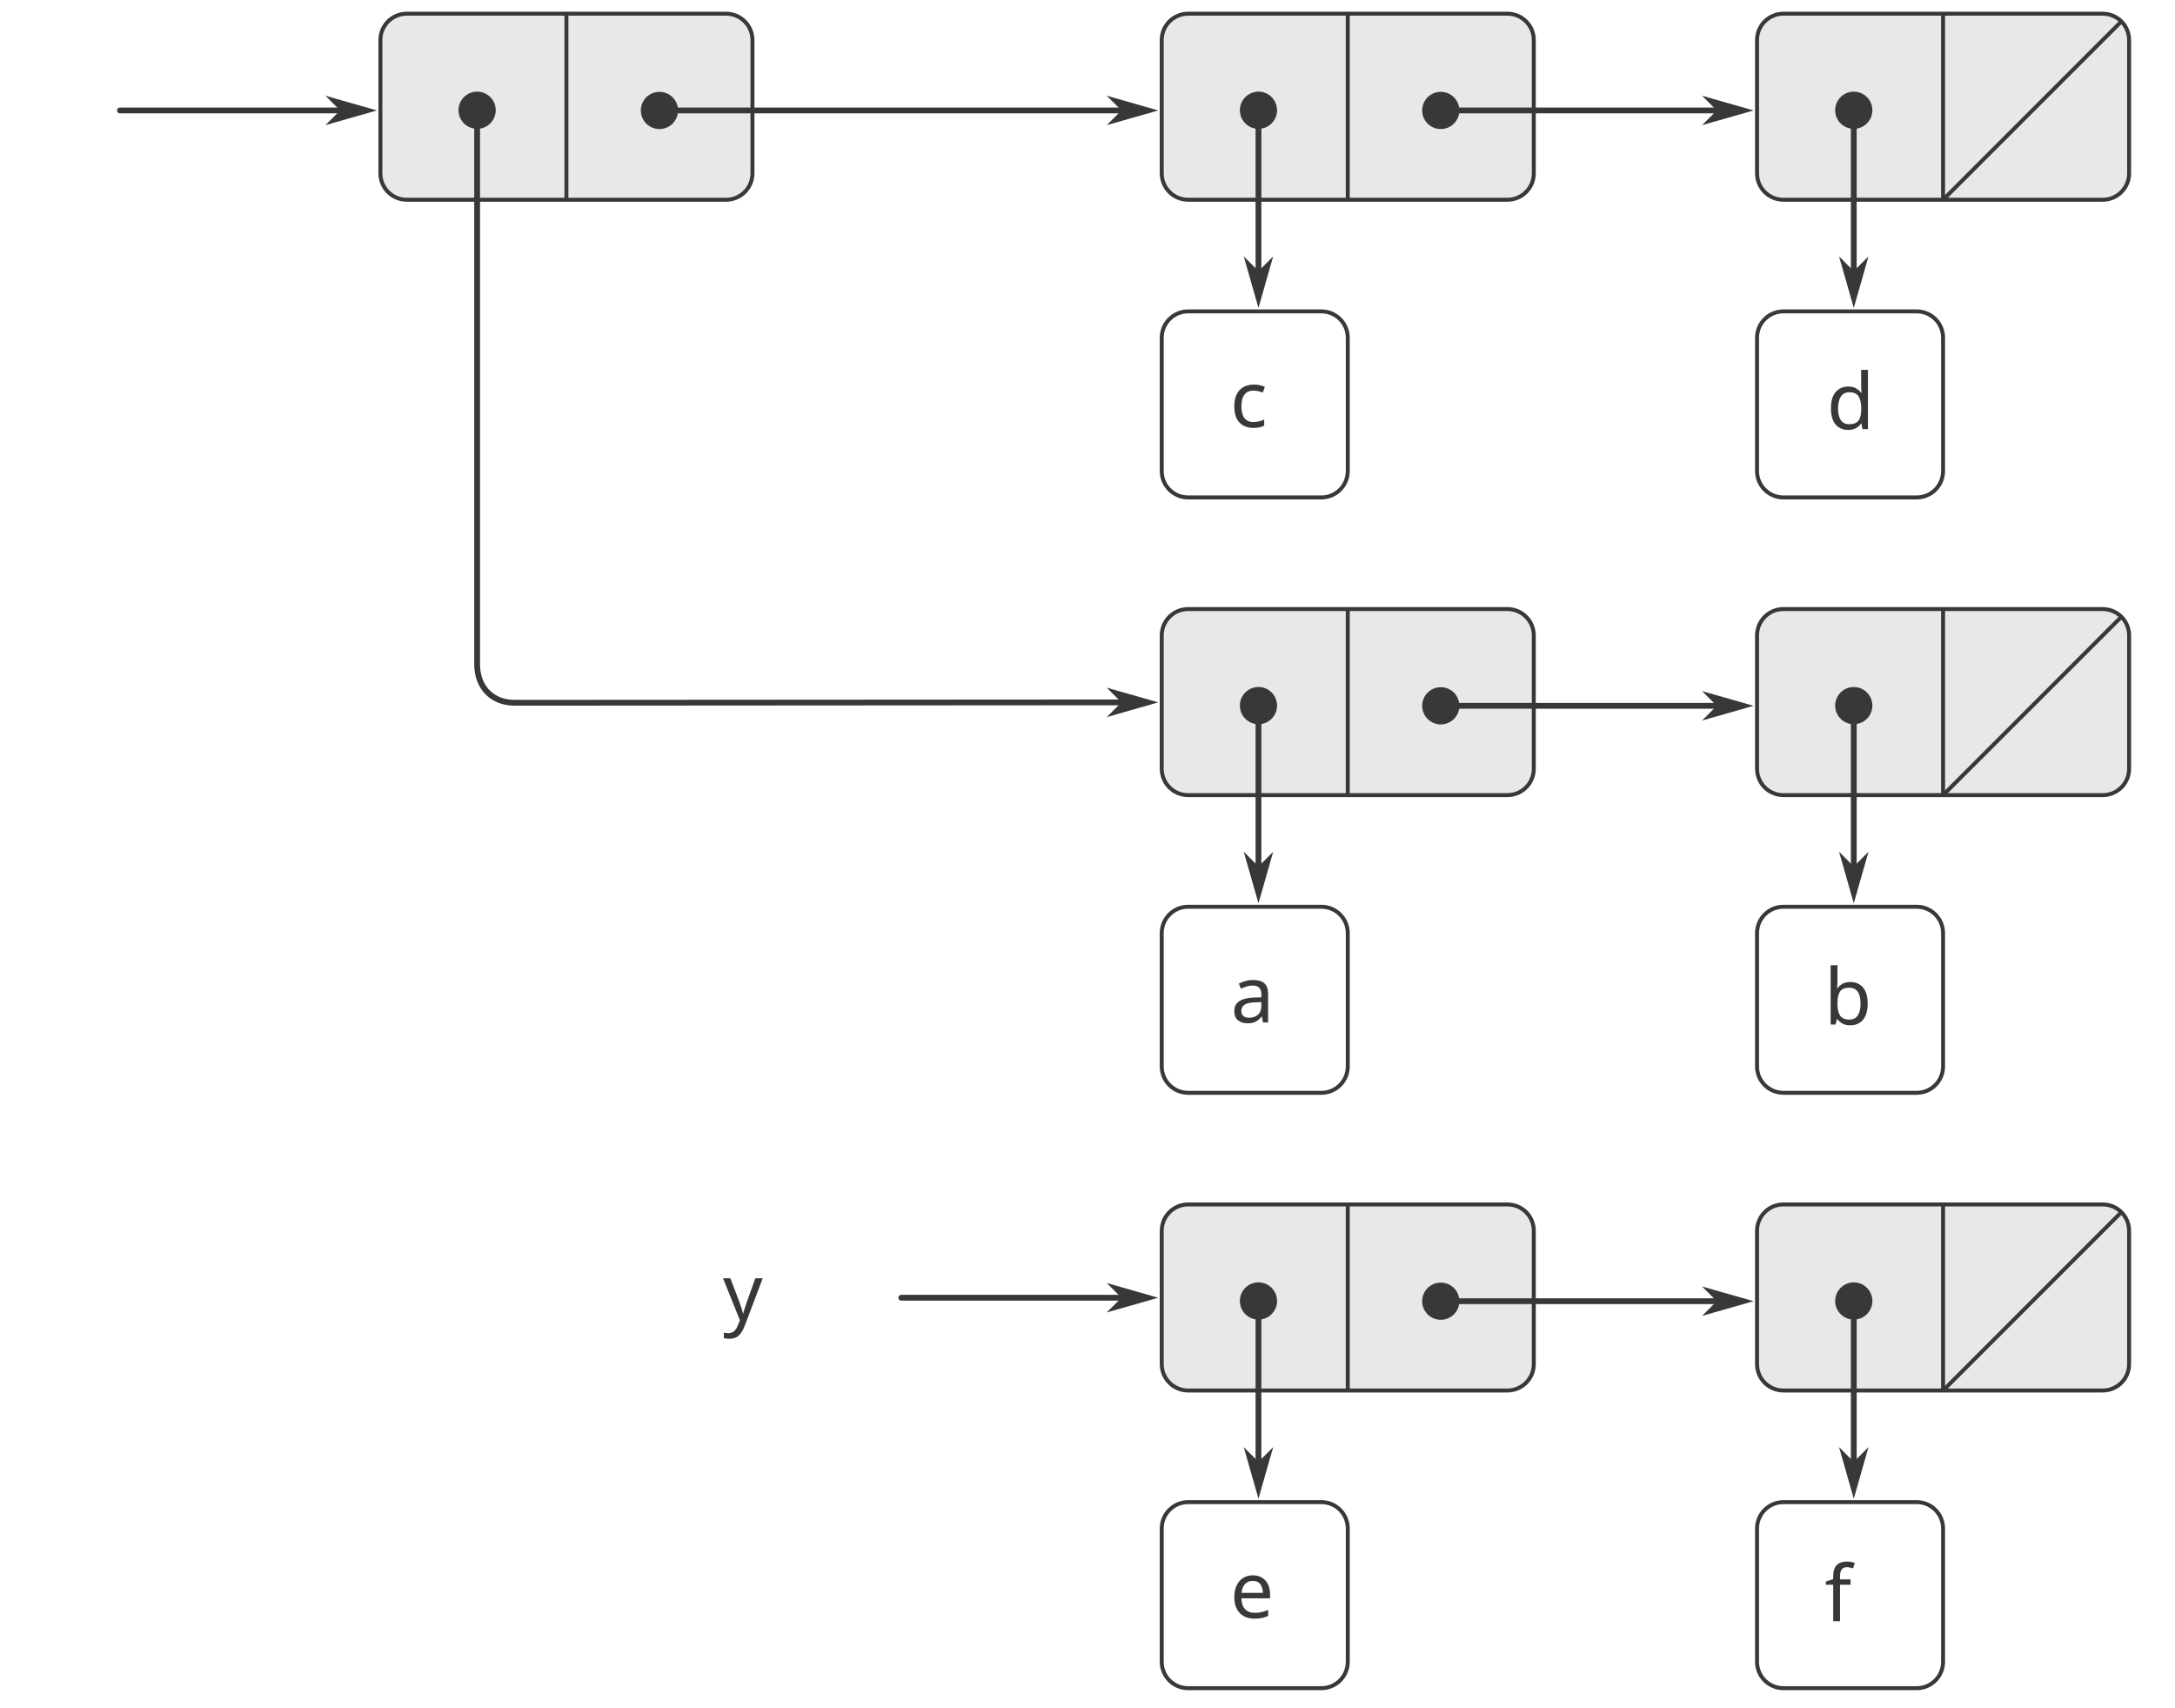
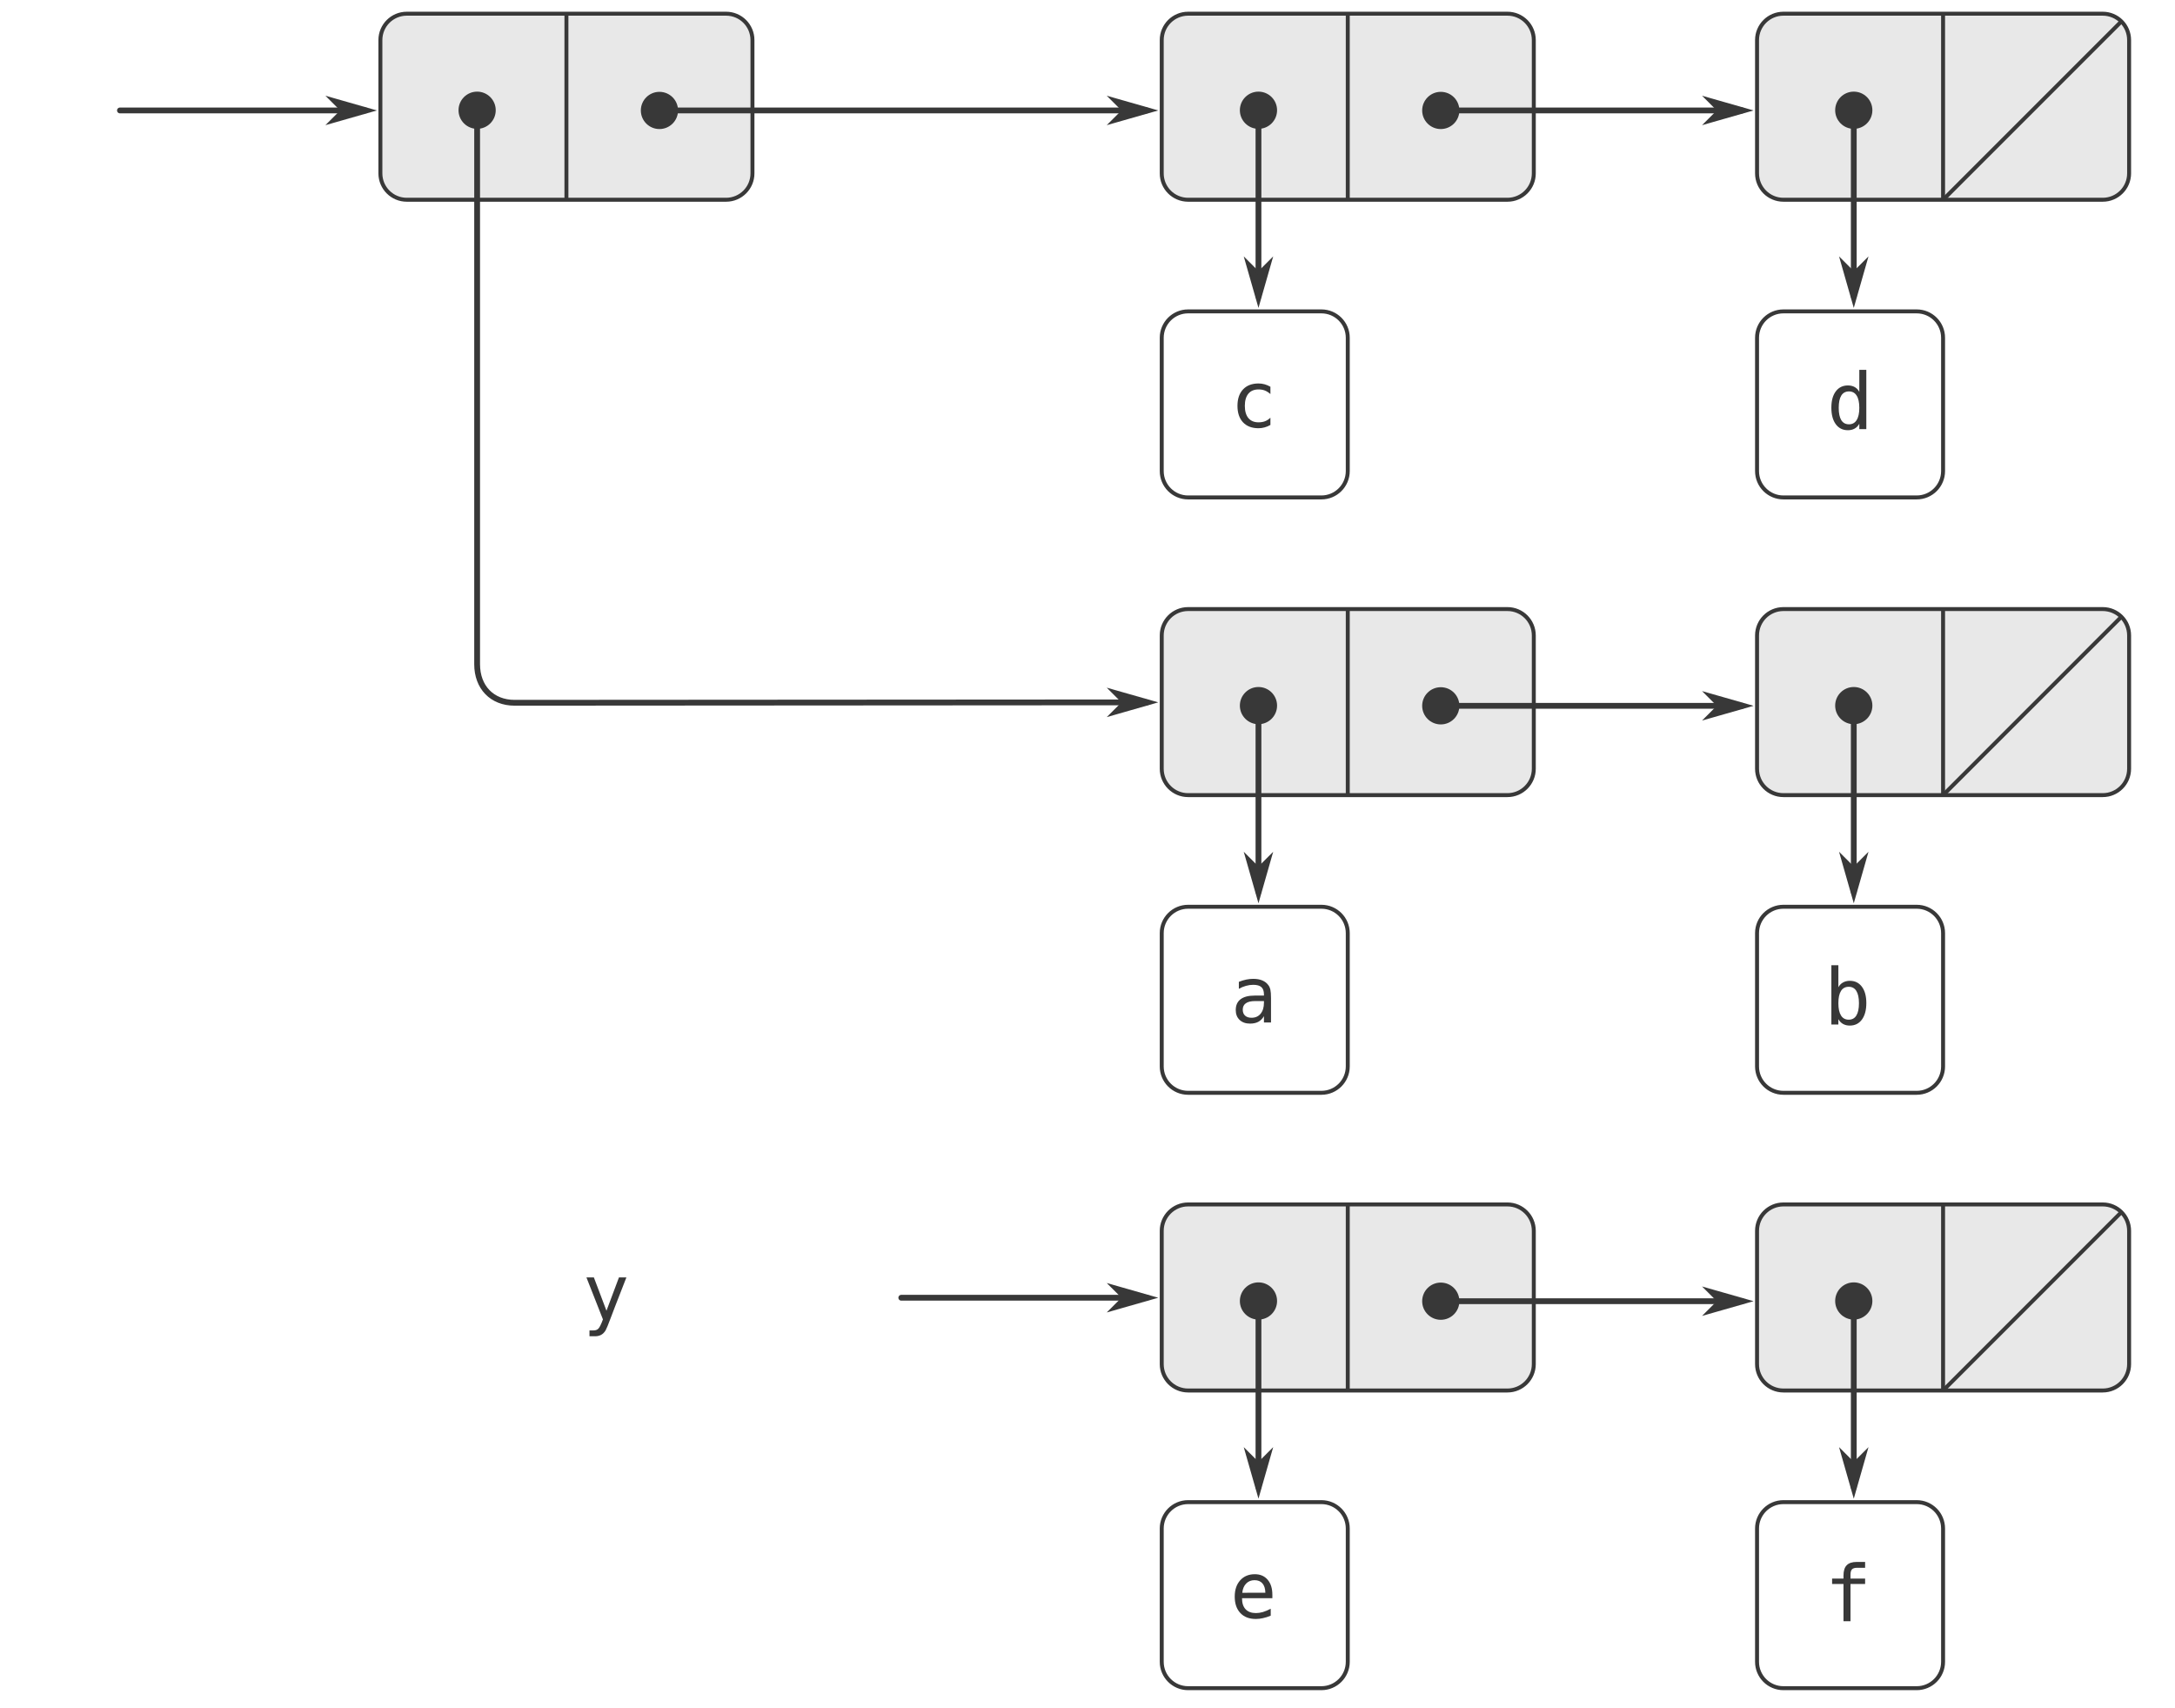
<svg xmlns="http://www.w3.org/2000/svg" preserveAspectRatio="xMinYMin meet" viewBox="0 0 558 438" id="svg3493" style="display:inline" version="1.1">
  <defs id="defs3495">
    <marker refX="0" refY="0" orient="auto" id="Arrow1Mstart" style="overflow:visible">
      <path d="M 0,0 5,-5 -12.5,0 5,5 0,0 z" transform="matrix(0.4,0,0,0.4,4,0)" id="path4565" style="fill:#383838;fill-rule:evenodd;stroke:#383838;stroke-width:1pt;marker-start:none" />
    </marker>
    <marker refX="0" refY="0" orient="auto" id="marker4296" style="overflow:visible">
      <path d="M 0,0 5,-5 -12.5,0 5,5 0,0 z" transform="matrix(0.4,0,0,0.4,4,0)" id="path4298" style="fill:#383838;fill-rule:evenodd;stroke:#383838;stroke-width:1pt;marker-start:none" />
    </marker>
    <marker refX="0" refY="0" orient="auto" id="marker4300" style="overflow:visible">
      <path d="M 0,0 5,-5 -12.5,0 5,5 0,0 z" transform="matrix(0.4,0,0,0.4,4,0)" id="path4302" style="fill:#383838;fill-rule:evenodd;stroke:#383838;stroke-width:1pt;marker-start:none" />
    </marker>
    <marker refX="0" refY="0" orient="auto" id="marker4304" style="overflow:visible">
      <path d="M 0,0 5,-5 -12.5,0 5,5 0,0 z" transform="matrix(0.4,0,0,0.4,4,0)" id="path4306" style="fill:#383838;fill-rule:evenodd;stroke:#383838;stroke-width:1pt;marker-start:none" />
    </marker>
    <marker refX="0" refY="0" orient="auto" id="marker4308" style="overflow:visible">
      <path d="M 0,0 5,-5 -12.5,0 5,5 0,0 z" transform="matrix(0.4,0,0,0.4,4,0)" id="path4310" style="fill:#383838;fill-rule:evenodd;stroke:#383838;stroke-width:1pt;marker-start:none" />
    </marker>
    <marker refX="0" refY="0" orient="auto" id="Arrow1Mstart-5" style="overflow:visible">
      <path d="M 0,0 5,-5 -12.5,0 5,5 0,0 z" transform="matrix(0.4,0,0,0.4,4,0)" id="path4565-7" style="fill:#383838;fill-rule:evenodd;stroke:#383838;stroke-width:1pt;marker-start:none" />
    </marker>
    <marker refX="0" refY="0" orient="auto" id="marker4296-0" style="overflow:visible">
      <path d="M 0,0 5,-5 -12.5,0 5,5 0,0 z" transform="matrix(0.4,0,0,0.4,4,0)" id="path4298-7" style="fill:#383838;fill-rule:evenodd;stroke:#383838;stroke-width:1pt;marker-start:none" />
    </marker>
    <marker refX="0" refY="0" orient="auto" id="marker4300-8" style="overflow:visible">
      <path d="M 0,0 5,-5 -12.5,0 5,5 0,0 z" transform="matrix(0.4,0,0,0.4,4,0)" id="path4302-9" style="fill:#383838;fill-rule:evenodd;stroke:#383838;stroke-width:1pt;marker-start:none" />
    </marker>
    <marker refX="0" refY="0" orient="auto" id="marker4304-9" style="overflow:visible">
      <path d="M 0,0 5,-5 -12.5,0 5,5 0,0 z" transform="matrix(0.4,0,0,0.4,4,0)" id="path4306-3" style="fill:#383838;fill-rule:evenodd;stroke:#383838;stroke-width:1pt;marker-start:none" />
    </marker>
    <marker refX="0" refY="0" orient="auto" id="marker4308-9" style="overflow:visible">
      <path d="M 0,0 5,-5 -12.5,0 5,5 0,0 z" transform="matrix(0.4,0,0,0.4,4,0)" id="path4310-4" style="fill:#383838;fill-rule:evenodd;stroke:#383838;stroke-width:1pt;marker-start:none" />
    </marker>
    <marker refX="0" refY="0" orient="auto" id="Arrow1Mstart-6" style="overflow:visible">
      <path d="M 0,0 5,-5 -12.5,0 5,5 0,0 z" transform="matrix(0.4,0,0,0.4,4,0)" id="path4565-5" style="fill:#383838;fill-rule:evenodd;stroke:#383838;stroke-width:1pt;marker-start:none" />
    </marker>
    <marker refX="0" refY="0" orient="auto" id="Arrow1Mstart-8" style="overflow:visible">
      <path d="M 0,0 5,-5 -12.5,0 5,5 0,0 z" transform="matrix(0.4,0,0,0.4,4,0)" id="path4565-1" style="fill:#383838;fill-rule:evenodd;stroke:#383838;stroke-width:1pt;marker-start:none" />
    </marker>
    <marker refX="0" refY="0" orient="auto" id="marker4752" style="overflow:visible">
      <path d="M 0,0 5,-5 -12.5,0 5,5 0,0 z" transform="matrix(0.4,0,0,0.4,4,0)" id="path4754" style="fill:#383838;fill-rule:evenodd;stroke:#383838;stroke-width:1pt;marker-start:none" />
    </marker>
    <marker refX="0" refY="0" orient="auto" id="marker4756" style="overflow:visible">
      <path d="M 0,0 5,-5 -12.5,0 5,5 0,0 z" transform="matrix(0.4,0,0,0.4,4,0)" id="path4758" style="fill:#383838;fill-rule:evenodd;stroke:#383838;stroke-width:1pt;marker-start:none" />
    </marker>
    <marker refX="0" refY="0" orient="auto" id="Arrow1Mstart-4" style="overflow:visible">
      <path d="M 0,0 5,-5 -12.5,0 5,5 0,0 z" transform="matrix(0.4,0,0,0.4,4,0)" id="path4565-4" style="fill:#383838;fill-rule:evenodd;stroke:#383838;stroke-width:1pt;marker-start:none" />
    </marker>
    <marker refX="0" refY="0" orient="auto" id="marker4813" style="overflow:visible">
      <path d="M 0,0 5,-5 -12.5,0 5,5 0,0 z" transform="matrix(0.4,0,0,0.4,4,0)" id="path4815" style="fill:#383838;fill-rule:evenodd;stroke:#383838;stroke-width:1pt;marker-start:none" />
    </marker>
    <marker refX="0" refY="0" orient="auto" id="marker4817" style="overflow:visible">
      <path d="M 0,0 5,-5 -12.5,0 5,5 0,0 z" transform="matrix(0.4,0,0,0.4,4,0)" id="path4819" style="fill:#383838;fill-rule:evenodd;stroke:#383838;stroke-width:1pt;marker-start:none" />
    </marker>
    <marker refX="0" refY="0" orient="auto" id="Arrow1Mstart-9" style="overflow:visible">
      <path d="M 0,0 5,-5 -12.5,0 5,5 0,0 z" transform="matrix(0.4,0,0,0.4,4,0)" id="path4565-8" style="fill:#383838;fill-rule:evenodd;stroke:#383838;stroke-width:1pt;marker-start:none" />
    </marker>
    <marker refX="0" refY="0" orient="auto" id="marker4813-5" style="overflow:visible">
      <path d="M 0,0 5,-5 -12.5,0 5,5 0,0 z" transform="matrix(0.4,0,0,0.4,4,0)" id="path4815-5" style="fill:#383838;fill-rule:evenodd;stroke:#383838;stroke-width:1pt;marker-start:none" />
    </marker>
    <marker refX="0" refY="0" orient="auto" id="marker4817-2" style="overflow:visible">
      <path d="M 0,0 5,-5 -12.5,0 5,5 0,0 z" transform="matrix(0.4,0,0,0.4,4,0)" id="path4819-1" style="fill:#383838;fill-rule:evenodd;stroke:#383838;stroke-width:1pt;marker-start:none" />
    </marker>
    <marker refX="0" refY="0" orient="auto" id="Arrow1Mstart-1" style="overflow:visible">
      <path d="M 0,0 5,-5 -12.5,0 5,5 0,0 z" transform="matrix(0.4,0,0,0.4,4,0)" id="path4565-6" style="fill:#383838;fill-rule:evenodd;stroke:#383838;stroke-width:1pt;marker-start:none" />
    </marker>
  </defs>
  <g transform="translate(-99.1193,-74.0625)" id="layer4" style="display:inline">
    <rect width="95.454" height="47.727" rx="6.764" ry="6.764" x="196.71" y="77.576" id="rect3794-7-1-0-2" style="fill:#e8e8e8;fill-opacity:1;stroke:#383838;stroke-width:1.015;stroke-linecap:round;stroke-linejoin:round;stroke-miterlimit:4;stroke-opacity:1;stroke-dasharray:none;stroke-dashoffset:0" />
    <rect width="95.454" height="47.727" rx="6.764" ry="6.764" x="397.164" y="77.576" id="rect3794-7-1-0" style="fill:#e8e8e8;fill-opacity:1;stroke:#383838;stroke-width:1.015;stroke-linecap:round;stroke-linejoin:round;stroke-miterlimit:4;stroke-opacity:1;stroke-dasharray:none;stroke-dashoffset:0" />
    <rect width="95.454" height="47.727" rx="6.764" ry="6.764" x="549.891" y="77.576" id="rect3794-7-1-0-6" style="fill:#e8e8e8;fill-opacity:1;stroke:#383838;stroke-width:1.015;stroke-linecap:round;stroke-linejoin:round;stroke-miterlimit:4;stroke-opacity:1;stroke-dasharray:none;stroke-dashoffset:0" />
    <rect width="95.454" height="47.727" rx="6.764" ry="6.764" x="397.164" y="230.303" id="rect3794-7-1-0-5" style="fill:#e8e8e8;fill-opacity:1;stroke:#383838;stroke-width:1.015;stroke-linecap:round;stroke-linejoin:round;stroke-miterlimit:4;stroke-opacity:1;stroke-dasharray:none;stroke-dashoffset:0" />
    <rect width="95.454" height="47.727" rx="6.764" ry="6.764" x="549.891" y="230.303" id="rect3794-7-1-0-6-6" style="fill:#e8e8e8;fill-opacity:1;stroke:#383838;stroke-width:1.015;stroke-linecap:round;stroke-linejoin:round;stroke-miterlimit:4;stroke-opacity:1;stroke-dasharray:none;stroke-dashoffset:0" />
    <rect width="95.454" height="47.727" rx="6.764" ry="6.764" x="397.164" y="383.03" id="rect3794-7-1-0-0" style="fill:#e8e8e8;fill-opacity:1;stroke:#383838;stroke-width:1.015;stroke-linecap:round;stroke-linejoin:round;stroke-miterlimit:4;stroke-opacity:1;stroke-dasharray:none;stroke-dashoffset:0" />
    <rect width="95.454" height="47.727" rx="6.764" ry="6.764" x="549.891" y="383.03" id="rect3794-7-1-0-6-67" style="fill:#e8e8e8;fill-opacity:1;stroke:#383838;stroke-width:1.015;stroke-linecap:round;stroke-linejoin:round;stroke-miterlimit:4;stroke-opacity:1;stroke-dasharray:none;stroke-dashoffset:0" />
  </g>
  <g transform="translate(-99.1193,-74.0625)" id="layer2" style="display:inline">
    <rect width="47.727" height="47.727" rx="6.764" ry="6.764" x="397.164" y="153.94" id="rect3794-77-9-4" style="fill:none;stroke:#383838;stroke-width:1.015;stroke-linecap:round;stroke-linejoin:round;stroke-miterlimit:4;stroke-opacity:1;stroke-dasharray:none;stroke-dashoffset:0;display:inline" />
    <rect width="47.727" height="47.727" rx="6.764" ry="6.764" x="549.891" y="153.94" id="rect3794-77-9-5" style="fill:none;stroke:#383838;stroke-width:1.015;stroke-linecap:round;stroke-linejoin:round;stroke-miterlimit:4;stroke-opacity:1;stroke-dasharray:none;stroke-dashoffset:0;display:inline" />
    <path d="m 546.072,102.394 -72.545,0" id="path4554-5-2-3" style="fill:none;stroke:#383838;stroke-width:1.488;stroke-linecap:round;stroke-linejoin:round;stroke-miterlimit:4;stroke-opacity:1;stroke-dasharray:none;marker-start:url(#Arrow1Mstart);display:inline" />
    <path d="m 120,84.862 a 2.5,2.5 0 1 1 -5,0 2.5,2.5 0 1 1 5,0 z" transform="matrix(1.909087,0,0,1.909087,244.4367,-59.6151)" id="path4491-44-0" style="fill:#383838;fill-opacity:1;stroke:#383838;stroke-width:0;stroke-linecap:round;stroke-linejoin:round;stroke-miterlimit:4;stroke-opacity:1;stroke-dasharray:none;stroke-dashoffset:0;display:inline" />
    <path d="m 120,84.862 a 2.5,2.5 0 1 1 -5,0 2.5,2.5 0 1 1 5,0 z" transform="matrix(1.909087,0,0,1.909087,197.6641,-59.66745)" id="path4491-4-7" style="fill:#383838;fill-opacity:1;stroke:#383838;stroke-width:0;stroke-linecap:round;stroke-linejoin:round;stroke-miterlimit:4;stroke-opacity:1;stroke-dasharray:none;stroke-dashoffset:0;display:inline" />
    <path d="m 421.982,150.121 0,-43.909" id="path4554-5-0" style="fill:none;stroke:#383838;stroke-width:1.488;stroke-linecap:round;stroke-linejoin:round;stroke-miterlimit:4;stroke-opacity:1;stroke-dasharray:none;marker-start:url(#Arrow1Mstart);display:inline" />
    <path d="m 597.618,77.576 0,47.727" id="path4405-1-3-84" style="fill:none;stroke:#383838;stroke-width:1.015;stroke-linecap:butt;stroke-linejoin:miter;stroke-miterlimit:4;stroke-opacity:1;stroke-dasharray:none" />
    <path d="m 120,84.862 a 2.5,2.5 0 1 1 -5,0 2.5,2.5 0 1 1 5,0 z" transform="matrix(1.909087,0,0,1.909087,350.391,-59.66745)" id="path4491-4-7-6" style="fill:#383838;fill-opacity:1;stroke:#383838;stroke-width:0;stroke-linecap:round;stroke-linejoin:round;stroke-miterlimit:4;stroke-opacity:1;stroke-dasharray:none;stroke-dashoffset:0;display:inline" />
    <path d="m 574.709,150.121 0,-43.909" id="path4554-5-0-7" style="fill:none;stroke:#383838;stroke-width:1.488;stroke-linecap:round;stroke-linejoin:round;stroke-miterlimit:4;stroke-opacity:1;stroke-dasharray:none;marker-start:url(#Arrow1Mstart);display:inline" />
    <path d="M 597.618,125.303 643.436,79.485" id="path4373" style="fill:none;stroke:#383838;stroke-width:1.015;stroke-linecap:butt;stroke-linejoin:round;stroke-miterlimit:4;stroke-opacity:1;stroke-dasharray:none" />
    <path d="m 393.345,102.394 -120.272,0" id="path4554-5-2-3-8" style="fill:none;stroke:#383838;stroke-width:1.488;stroke-linecap:round;stroke-linejoin:round;stroke-miterlimit:4;stroke-opacity:1;stroke-dasharray:none;marker-start:url(#Arrow1Mstart);display:inline" />
    <path d="m 120,84.862 a 2.5,2.5 0 1 1 -5,0 2.5,2.5 0 1 1 5,0 z" transform="matrix(1.909087,0,0,1.909087,43.9826,-59.6151)" id="path4491-44-0-62" style="fill:#383838;fill-opacity:1;stroke:#383838;stroke-width:0;stroke-linecap:round;stroke-linejoin:round;stroke-miterlimit:4;stroke-opacity:1;stroke-dasharray:none;stroke-dashoffset:0;display:inline" />
    <path d="m 120,84.862 a 2.5,2.5 0 1 1 -5,0 2.5,2.5 0 1 1 5,0 z" transform="matrix(1.909087,0,0,1.909087,-2.790028,-59.66744)" id="path4491-4-7-9" style="fill:#383838;fill-opacity:1;stroke:#383838;stroke-width:0;stroke-linecap:round;stroke-linejoin:round;stroke-miterlimit:4;stroke-opacity:1;stroke-dasharray:none;stroke-dashoffset:0;display:inline" />
    <path d="m 393.345,254.235 -162.204,0.105 c -5.796,0 -9.614,-3.991 -9.614,-9.889 l 0,-138.238" id="path4554-5-0-2" style="fill:none;stroke:#383838;stroke-width:1.488;stroke-linecap:round;stroke-linejoin:round;stroke-miterlimit:4;stroke-opacity:1;stroke-dasharray:none;marker-start:url(#Arrow1Mstart);display:inline" />
    <path d="m 192.891,102.394 -63,0" id="path4554-9-4-6" style="fill:none;stroke:#383838;stroke-width:1.488;stroke-linecap:round;stroke-linejoin:round;stroke-miterlimit:4;stroke-opacity:1;stroke-dasharray:none;marker-start:url(#Arrow1Mstart);display:inline" />
    <path d="m 244.437,77.576 0,47.727" id="path4405-1-3-7" style="fill:none;stroke:#383838;stroke-width:1.015;stroke-linecap:butt;stroke-linejoin:miter;stroke-miterlimit:4;stroke-opacity:1;stroke-dasharray:none" />
    <rect width="47.727" height="47.727" rx="6.764" ry="6.764" x="397.164" y="306.666" id="rect3794-77-9-4-4" style="fill:none;stroke:#383838;stroke-width:1.015;stroke-linecap:round;stroke-linejoin:round;stroke-miterlimit:4;stroke-opacity:1;stroke-dasharray:none;stroke-dashoffset:0;display:inline" />
    <rect width="47.727" height="47.727" rx="6.764" ry="6.764" x="549.891" y="306.666" id="rect3794-77-9-5-9" style="fill:none;stroke:#383838;stroke-width:1.015;stroke-linecap:round;stroke-linejoin:round;stroke-miterlimit:4;stroke-opacity:1;stroke-dasharray:none;stroke-dashoffset:0;display:inline" />
    <path d="m 546.072,255.121 -72.545,0" id="path4554-5-2-3-85" style="fill:none;stroke:#383838;stroke-width:1.488;stroke-linecap:round;stroke-linejoin:round;stroke-miterlimit:4;stroke-opacity:1;stroke-dasharray:none;marker-start:url(#Arrow1Mstart);display:inline" />
    <path d="m 120,84.862 a 2.5,2.5 0 1 1 -5,0 2.5,2.5 0 1 1 5,0 z" transform="matrix(1.909087,0,0,1.909087,244.4367,93.11185)" id="path4491-44-0-1" style="fill:#383838;fill-opacity:1;stroke:#383838;stroke-width:0;stroke-linecap:round;stroke-linejoin:round;stroke-miterlimit:4;stroke-opacity:1;stroke-dasharray:none;stroke-dashoffset:0;display:inline" />
    <path d="m 120,84.862 a 2.5,2.5 0 1 1 -5,0 2.5,2.5 0 1 1 5,0 z" transform="matrix(1.909087,0,0,1.909087,197.6641,93.0595)" id="path4491-4-7-7" style="fill:#383838;fill-opacity:1;stroke:#383838;stroke-width:0;stroke-linecap:round;stroke-linejoin:round;stroke-miterlimit:4;stroke-opacity:1;stroke-dasharray:none;stroke-dashoffset:0;display:inline" />
    <path d="m 421.982,302.848 0,-43.909" id="path4554-5-0-27" style="fill:none;stroke:#383838;stroke-width:1.488;stroke-linecap:round;stroke-linejoin:round;stroke-miterlimit:4;stroke-opacity:1;stroke-dasharray:none;marker-start:url(#Arrow1Mstart);display:inline" />
    <path d="m 597.618,230.303 0,47.727" id="path4405-1-3-84-0" style="fill:none;stroke:#383838;stroke-width:1.015;stroke-linecap:butt;stroke-linejoin:miter;stroke-miterlimit:4;stroke-opacity:1;stroke-dasharray:none" />
    <path d="m 120,84.862 a 2.5,2.5 0 1 1 -5,0 2.5,2.5 0 1 1 5,0 z" transform="matrix(1.909087,0,0,1.909087,350.3911,93.0595)" id="path4491-4-7-6-8" style="fill:#383838;fill-opacity:1;stroke:#383838;stroke-width:0;stroke-linecap:round;stroke-linejoin:round;stroke-miterlimit:4;stroke-opacity:1;stroke-dasharray:none;stroke-dashoffset:0;display:inline" />
    <path d="m 574.709,302.848 0,-43.909" id="path4554-5-0-7-2" style="fill:none;stroke:#383838;stroke-width:1.488;stroke-linecap:round;stroke-linejoin:round;stroke-miterlimit:4;stroke-opacity:1;stroke-dasharray:none;marker-start:url(#Arrow1Mstart);display:inline" />
    <path d="m 597.618,278.03 45.818,-45.818" id="path4373-3" style="fill:none;stroke:#383838;stroke-width:1.015;stroke-linecap:butt;stroke-linejoin:round;stroke-miterlimit:4;stroke-opacity:1;stroke-dasharray:none" />
    <path d="m 444.891,230.303 0,47.727" id="path4405-1-3-3" style="fill:none;stroke:#383838;stroke-width:1.015;stroke-linecap:butt;stroke-linejoin:miter;stroke-miterlimit:4;stroke-opacity:1;stroke-dasharray:none" />
    <rect width="47.727" height="47.727" rx="6.764" ry="6.764" x="397.164" y="459.393" id="rect3794-77-9-4-42" style="fill:none;stroke:#383838;stroke-width:1.015;stroke-linecap:round;stroke-linejoin:round;stroke-miterlimit:4;stroke-opacity:1;stroke-dasharray:none;stroke-dashoffset:0;display:inline" />
    <rect width="47.727" height="47.727" rx="6.764" ry="6.764" x="549.891" y="459.393" id="rect3794-77-9-5-6" style="fill:none;stroke:#383838;stroke-width:1.015;stroke-linecap:round;stroke-linejoin:round;stroke-miterlimit:4;stroke-opacity:1;stroke-dasharray:none;stroke-dashoffset:0;display:inline" />
    <path d="m 546.072,407.848 -72.545,0" id="path4554-5-2-3-7" style="fill:none;stroke:#383838;stroke-width:1.488;stroke-linecap:round;stroke-linejoin:round;stroke-miterlimit:4;stroke-opacity:1;stroke-dasharray:none;marker-start:url(#Arrow1Mstart);display:inline" />
    <path d="m 120,84.862 a 2.5,2.5 0 1 1 -5,0 2.5,2.5 0 1 1 5,0 z" transform="matrix(1.909087,0,0,1.909087,244.4367,245.8388)" id="path4491-44-0-9" style="fill:#383838;fill-opacity:1;stroke:#383838;stroke-width:0;stroke-linecap:round;stroke-linejoin:round;stroke-miterlimit:4;stroke-opacity:1;stroke-dasharray:none;stroke-dashoffset:0;display:inline" />
    <path d="m 120,84.862 a 2.5,2.5 0 1 1 -5,0 2.5,2.5 0 1 1 5,0 z" transform="matrix(1.909087,0,0,1.909087,197.6641,245.7865)" id="path4491-4-7-8" style="fill:#383838;fill-opacity:1;stroke:#383838;stroke-width:0;stroke-linecap:round;stroke-linejoin:round;stroke-miterlimit:4;stroke-opacity:1;stroke-dasharray:none;stroke-dashoffset:0;display:inline" />
    <path d="m 421.982,455.575 0,-43.909" id="path4554-5-0-6" style="fill:none;stroke:#383838;stroke-width:1.488;stroke-linecap:round;stroke-linejoin:round;stroke-miterlimit:4;stroke-opacity:1;stroke-dasharray:none;marker-start:url(#Arrow1Mstart);display:inline" />
    <path d="m 597.618,383.03 0,47.727" id="path4405-1-3-84-1" style="fill:none;stroke:#383838;stroke-width:1.015;stroke-linecap:butt;stroke-linejoin:miter;stroke-miterlimit:4;stroke-opacity:1;stroke-dasharray:none" />
    <path d="m 120,84.862 a 2.5,2.5 0 1 1 -5,0 2.5,2.5 0 1 1 5,0 z" transform="matrix(1.909087,0,0,1.909087,350.3911,245.7865)" id="path4491-4-7-6-0" style="fill:#383838;fill-opacity:1;stroke:#383838;stroke-width:0;stroke-linecap:round;stroke-linejoin:round;stroke-miterlimit:4;stroke-opacity:1;stroke-dasharray:none;stroke-dashoffset:0;display:inline" />
    <path d="m 574.709,455.575 0,-43.909" id="path4554-5-0-7-0" style="fill:none;stroke:#383838;stroke-width:1.488;stroke-linecap:round;stroke-linejoin:round;stroke-miterlimit:4;stroke-opacity:1;stroke-dasharray:none;marker-start:url(#Arrow1Mstart);display:inline" />
    <path d="m 597.618,430.757 45.818,-45.818" id="path4373-0" style="fill:none;stroke:#383838;stroke-width:1.015;stroke-linecap:butt;stroke-linejoin:round;stroke-miterlimit:4;stroke-opacity:1;stroke-dasharray:none" />
    <path d="m 444.891,383.03 0,47.727" id="path4405-1-3-9" style="fill:none;stroke:#383838;stroke-width:1.015;stroke-linecap:butt;stroke-linejoin:miter;stroke-miterlimit:4;stroke-opacity:1;stroke-dasharray:none" />
    <path d="m 393.345,406.962 -63,0" id="path4554-9-4-6-9" style="fill:none;stroke:#383838;stroke-width:1.488;stroke-linecap:round;stroke-linejoin:round;stroke-miterlimit:4;stroke-opacity:1;stroke-dasharray:none;marker-start:url(#Arrow1Mstart);display:inline" />
  </g>
  <g transform="translate(-99.1193,-74.0625)" id="layer3" style="display:inline">
-     <text x="414.686" y="183.633" id="text3007-0-2" xml:space="preserve" style="font-size:20px;font-style:normal;font-variant:normal;font-weight:normal;font-stretch:normal;line-height:125%;letter-spacing:0px;word-spacing:0px;fill:#383838;fill-opacity:1;stroke:none;font-family:Droid Sans Mono;-inkscape-font-specification:Droid Sans Mono">
-       <tspan x="414.686" y="183.633" id="tspan3009-8-5" style="font-weight:normal;-inkscape-font-specification:Droid Sans Mono">c</tspan>
+     <text x="414.686" y="183.633" id="text3007-0-2" xml:space="preserve" style="font-size:20px;font-style:normal;font-variant:normal;font-weight:normal;font-stretch:normal;line-height:125%;letter-spacing:0px;word-spacing:0px;fill:#383838;fill-opacity:1;stroke:none;font-family:Inconsolata;-inkscape-font-specification:Inconsolata">
+       <tspan x="414.686" y="183.633" id="tspan3009-8-5" style="font-weight:normal;-inkscape-font-specification:Inconsolata">c</tspan>
    </text>
-     <text x="567.754" y="184.144" id="text3007-0-7" xml:space="preserve" style="font-size:20px;font-style:normal;font-variant:normal;font-weight:normal;font-stretch:normal;line-height:125%;letter-spacing:0px;word-spacing:0px;fill:#383838;fill-opacity:1;stroke:none;font-family:Droid Sans Mono;-inkscape-font-specification:Droid Sans Mono">
-       <tspan x="567.754" y="184.144" id="tspan3009-8-52" style="font-weight:normal;-inkscape-font-specification:Droid Sans Mono">d</tspan>
+     <text x="567.754" y="184.144" id="text3007-0-7" xml:space="preserve" style="font-size:20px;font-style:normal;font-variant:normal;font-weight:normal;font-stretch:normal;line-height:125%;letter-spacing:0px;word-spacing:0px;fill:#383838;fill-opacity:1;stroke:none;font-family:Inconsolata;-inkscape-font-specification:Inconsolata">
+       <tspan x="567.754" y="184.144" id="tspan3009-8-52" style="font-weight:normal;-inkscape-font-specification:Inconsolata">d</tspan>
    </text>
-     <text x="320.8" y="412.689" id="text4978" xml:space="preserve" style="font-size:20px;font-style:normal;font-variant:normal;font-weight:normal;font-stretch:normal;text-align:end;line-height:125%;letter-spacing:0px;word-spacing:0px;text-anchor:end;fill:#383838;fill-opacity:1;stroke:none;font-family:Droid Sans Mono;-inkscape-font-specification:Droid Sans Mono">
+     <text x="320.8" y="412.689" id="text4978" xml:space="preserve" style="font-size:20px;font-style:normal;font-variant:normal;font-weight:normal;font-stretch:normal;text-align:end;line-height:125%;letter-spacing:0px;word-spacing:0px;text-anchor:end;fill:#383838;fill-opacity:1;stroke:none;font-family:Inconsolata;-inkscape-font-specification:Inconsolata">
      <tspan x="320.8" y="412.689" id="tspan4980">y</tspan>
    </text>
-     <text x="120.346" y="107.235" id="text4974" xml:space="preserve" style="font-size:20px;font-style:normal;font-variant:normal;font-weight:normal;font-stretch:normal;text-align:end;line-height:125%;letter-spacing:0px;word-spacing:0px;text-anchor:end;fill:#383838;fill-opacity:1;stroke:none;font-family:Droid Sans Mono;-inkscape-font-specification:Droid Sans Mono">
+     <text x="120.346" y="107.235" id="text4974" xml:space="preserve" style="font-size:20px;font-style:normal;font-variant:normal;font-weight:normal;font-stretch:normal;text-align:end;line-height:125%;letter-spacing:0px;word-spacing:0px;text-anchor:end;fill:#383838;fill-opacity:1;stroke:none;font-family:Inconsolata;-inkscape-font-specification:Inconsolata">
      <tspan x="120.346" y="107.235" id="tspan4976">x</tspan>
    </text>
-     <text x="414.686" y="489.086" id="text3007-0-2-3" xml:space="preserve" style="font-size:20px;font-style:normal;font-variant:normal;font-weight:normal;font-stretch:normal;line-height:125%;letter-spacing:0px;word-spacing:0px;fill:#383838;fill-opacity:1;stroke:none;font-family:Droid Sans Mono;-inkscape-font-specification:Droid Sans Mono">
-       <tspan x="414.686" y="489.086" id="tspan3009-8-5-3" style="font-weight:normal;-inkscape-font-specification:Droid Sans Mono">e</tspan>
+     <text x="414.686" y="489.086" id="text3007-0-2-3" xml:space="preserve" style="font-size:20px;font-style:normal;font-variant:normal;font-weight:normal;font-stretch:normal;line-height:125%;letter-spacing:0px;word-spacing:0px;fill:#383838;fill-opacity:1;stroke:none;font-family:Inconsolata;-inkscape-font-specification:Inconsolata">
+       <tspan x="414.686" y="489.086" id="tspan3009-8-5-3" style="font-weight:normal;-inkscape-font-specification:Inconsolata">e</tspan>
    </text>
-     <text x="567.243" y="489.939" id="text3007-0-7-5" xml:space="preserve" style="font-size:20px;font-style:normal;font-variant:normal;font-weight:normal;font-stretch:normal;line-height:125%;letter-spacing:0px;word-spacing:0px;fill:#383838;fill-opacity:1;stroke:none;font-family:Droid Sans Mono;-inkscape-font-specification:Droid Sans Mono">
-       <tspan x="567.243" y="489.939" id="tspan3009-8-52-1" style="font-weight:normal;-inkscape-font-specification:Droid Sans Mono">f</tspan>
+     <text x="567.243" y="489.939" id="text3007-0-7-5" xml:space="preserve" style="font-size:20px;font-style:normal;font-variant:normal;font-weight:normal;font-stretch:normal;line-height:125%;letter-spacing:0px;word-spacing:0px;fill:#383838;fill-opacity:1;stroke:none;font-family:Inconsolata;-inkscape-font-specification:Inconsolata">
+       <tspan x="567.243" y="489.939" id="tspan3009-8-52-1" style="font-weight:normal;-inkscape-font-specification:Inconsolata">f</tspan>
    </text>
-     <text x="414.857" y="336.359" id="text3007-0-2-9" xml:space="preserve" style="font-size:20px;font-style:normal;font-variant:normal;font-weight:normal;font-stretch:normal;line-height:125%;letter-spacing:0px;word-spacing:0px;fill:#383838;fill-opacity:1;stroke:none;font-family:Droid Sans Mono;-inkscape-font-specification:Droid Sans Mono">
-       <tspan x="414.857" y="336.359" id="tspan3009-8-5-1" style="font-weight:normal;-inkscape-font-specification:Droid Sans Mono">a</tspan>
+     <text x="414.857" y="336.359" id="text3007-0-2-9" xml:space="preserve" style="font-size:20px;font-style:normal;font-variant:normal;font-weight:normal;font-stretch:normal;line-height:125%;letter-spacing:0px;word-spacing:0px;fill:#383838;fill-opacity:1;stroke:none;font-family:Inconsolata;-inkscape-font-specification:Inconsolata">
+       <tspan x="414.857" y="336.359" id="tspan3009-8-5-1" style="font-weight:normal;-inkscape-font-specification:Inconsolata">a</tspan>
    </text>
-     <text x="567.072" y="336.871" id="text3007-0-7-1" xml:space="preserve" style="font-size:20px;font-style:normal;font-variant:normal;font-weight:normal;font-stretch:normal;line-height:125%;letter-spacing:0px;word-spacing:0px;fill:#383838;fill-opacity:1;stroke:none;font-family:Droid Sans Mono;-inkscape-font-specification:Droid Sans Mono">
-       <tspan x="567.072" y="336.871" id="tspan3009-8-52-2" style="font-weight:normal;-inkscape-font-specification:Droid Sans Mono">b</tspan>
+     <text x="567.072" y="336.871" id="text3007-0-7-1" xml:space="preserve" style="font-size:20px;font-style:normal;font-variant:normal;font-weight:normal;font-stretch:normal;line-height:125%;letter-spacing:0px;word-spacing:0px;fill:#383838;fill-opacity:1;stroke:none;font-family:Inconsolata;-inkscape-font-specification:Inconsolata">
+       <tspan x="567.072" y="336.871" id="tspan3009-8-52-2" style="font-weight:normal;-inkscape-font-specification:Inconsolata">b</tspan>
    </text>
  </g>
  <path d="m 345.772,3.514 0,47.727" id="path4405-1-3" style="fill:none;stroke:#383838;stroke-width:1.015;stroke-linecap:butt;stroke-linejoin:miter;stroke-miterlimit:4;stroke-opacity:1;stroke-dasharray:none" />
</svg>
